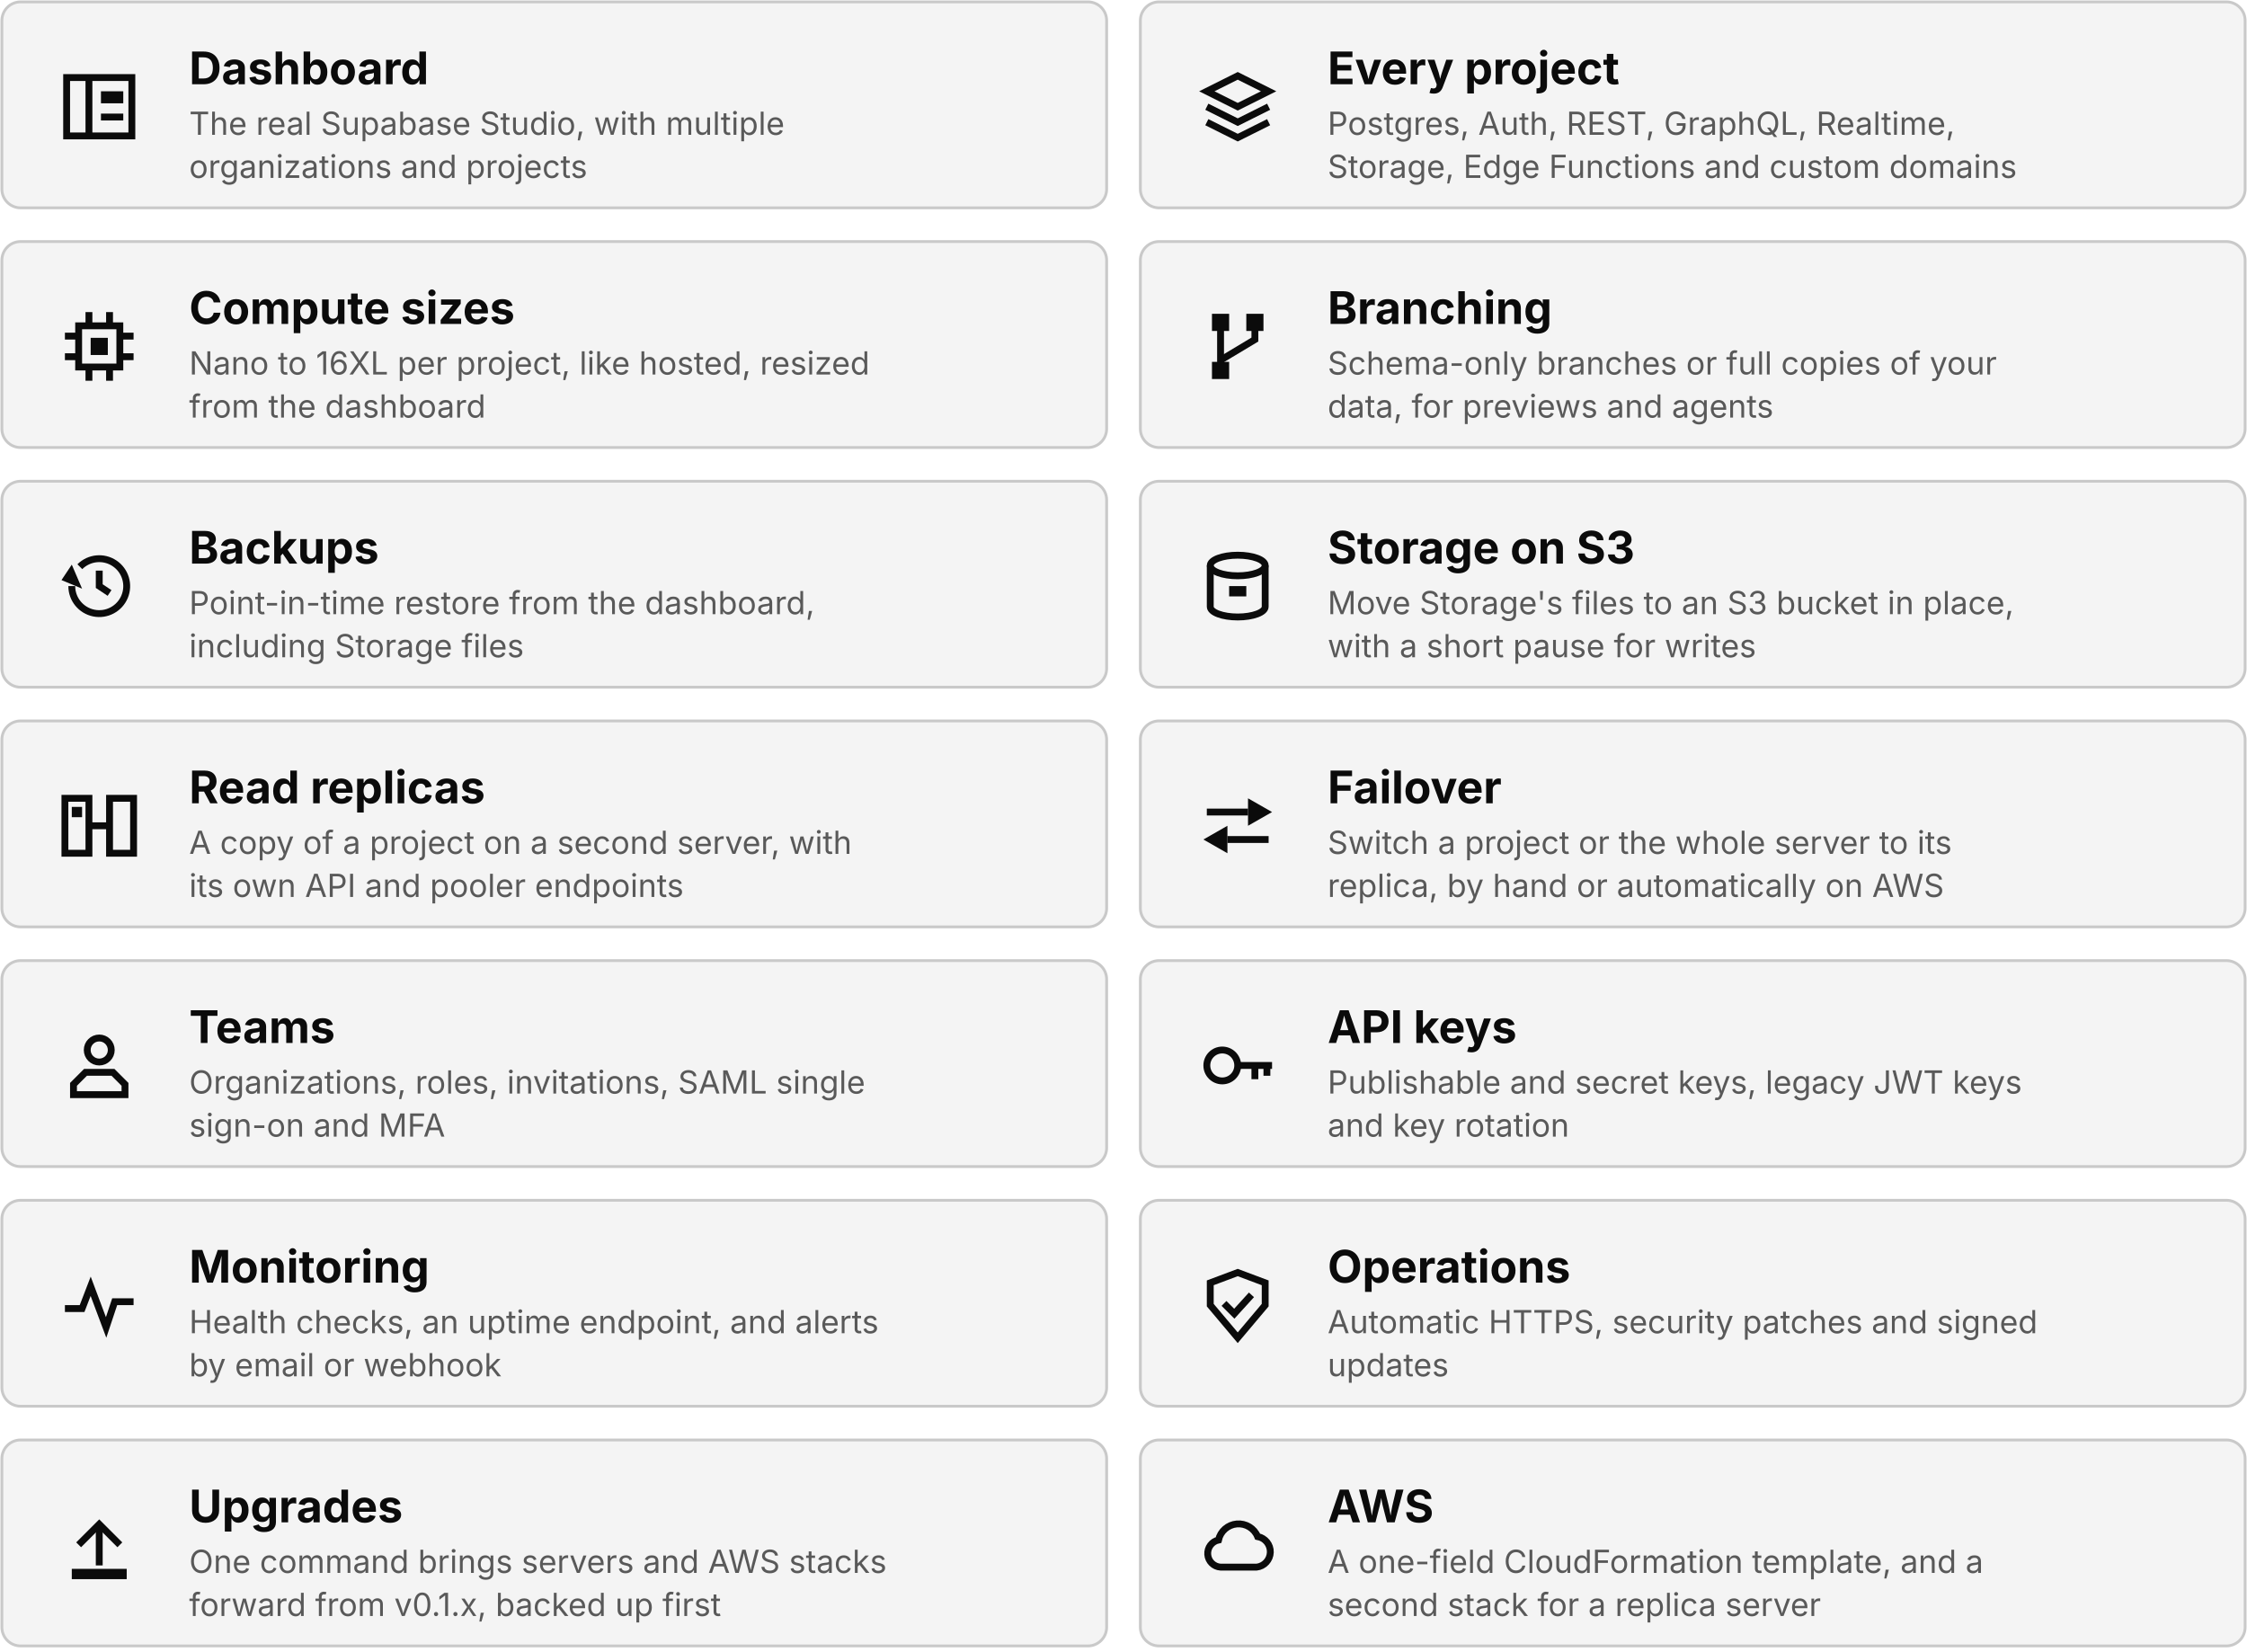
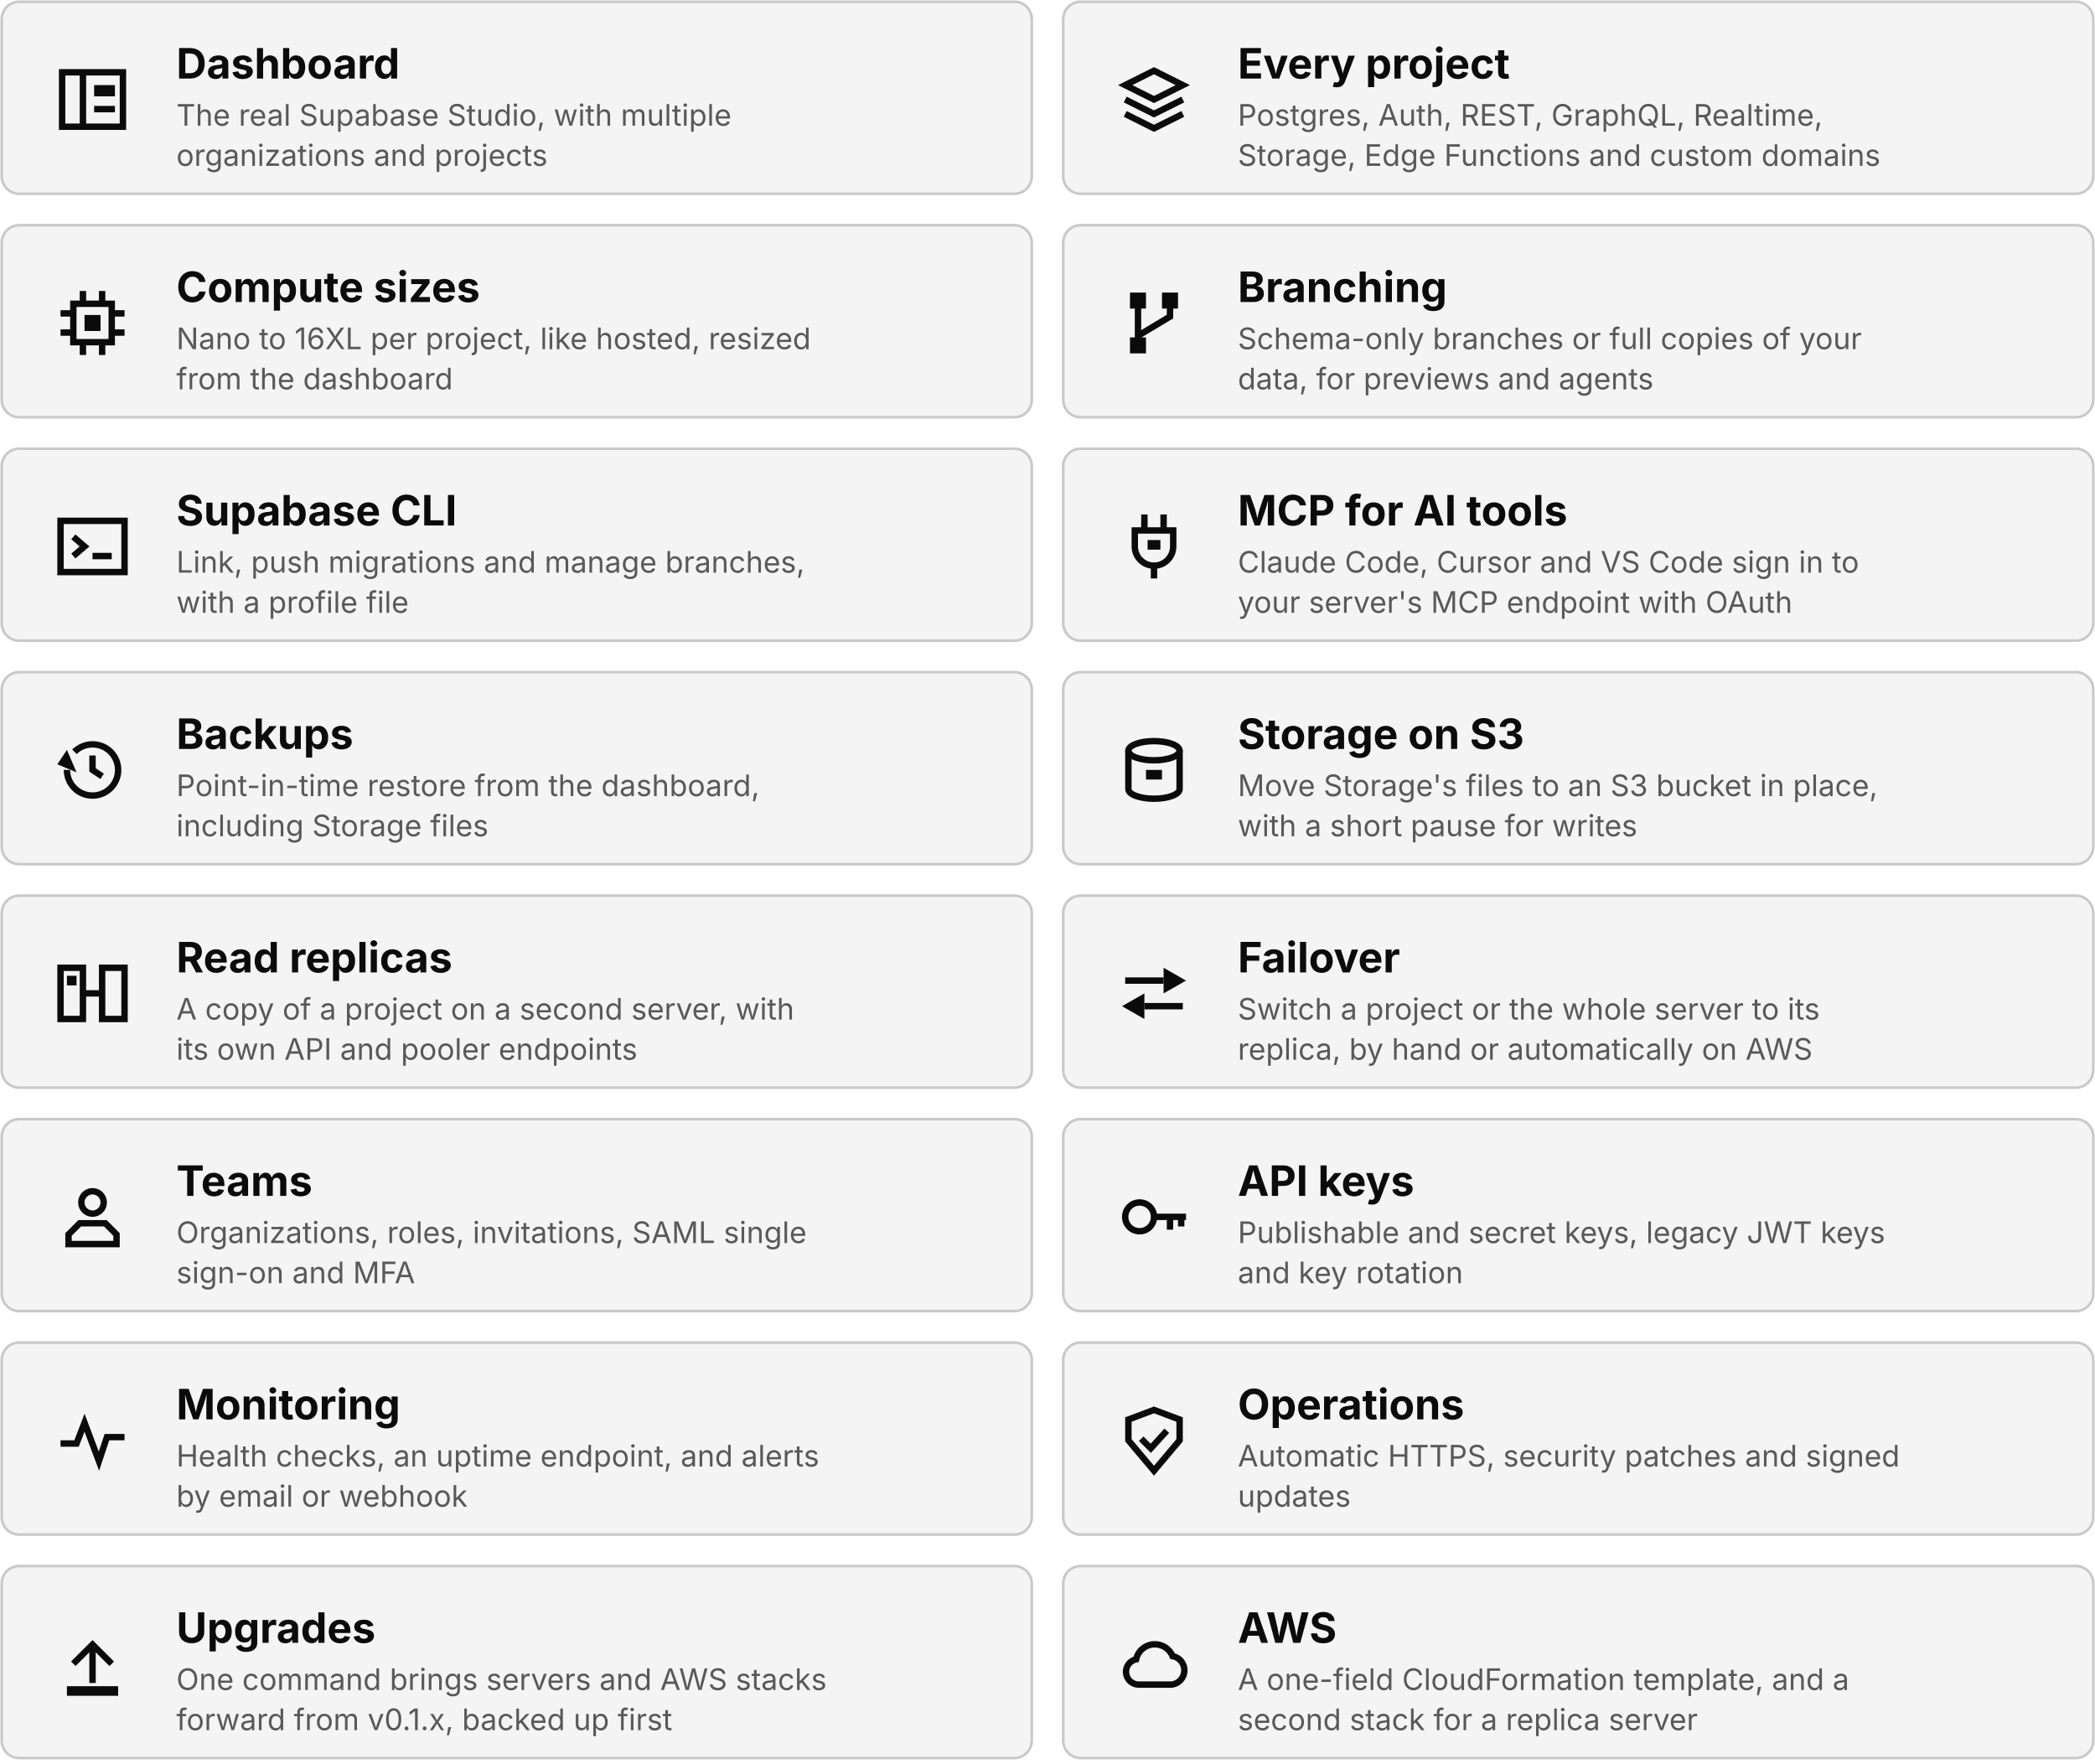
- <svg xmlns="http://www.w3.org/2000/svg" viewBox="0 0 1200 882" width="1200" height="882" role="img" aria-label="What is included (light)">
+ <svg xmlns="http://www.w3.org/2000/svg" viewBox="0 0 1200 1010" width="1200" height="1010" role="img" aria-label="What is included (light)">
  <rect x="1" y="1" width="590" height="110" rx="10" fill="#f4f4f4" stroke="#c9c9c9" stroke-width="1.5" />
  <g transform="translate(31 35) scale(0.9167)" fill="none" stroke="#0b0b0b" stroke-width="4" stroke-linejoin="miter" stroke-linecap="butt">
    <rect x="5" y="7" width="38" height="34" />
    <path d="M18 7V41" />
    <path stroke="none" fill="#0b0b0b" d="M25 15h13v7H25z" />
    <path d="M25 30h13" />
  </g>
  <text x="101" y="45" font-family="-apple-system, BlinkMacSystemFont, 'Segoe UI', Inter, Helvetica, Arial, sans-serif" font-size="24" font-weight="700" fill="#0b0b0b" text-anchor="start">Dashboard</text>
  <text x="101" y="72" font-family="-apple-system, BlinkMacSystemFont, 'Segoe UI', Inter, Helvetica, Arial, sans-serif" font-size="17" font-weight="400" fill="#595959" text-anchor="start">The real Supabase Studio, with multiple</text>
  <text x="101" y="95" font-family="-apple-system, BlinkMacSystemFont, 'Segoe UI', Inter, Helvetica, Arial, sans-serif" font-size="17" font-weight="400" fill="#595959" text-anchor="start">organizations and projects</text>
  <rect x="609" y="1" width="590" height="110" rx="10" fill="#f4f4f4" stroke="#c9c9c9" stroke-width="1.5" />
  <g transform="translate(639 35) scale(0.9167)" fill="none" stroke="#0b0b0b" stroke-width="4" stroke-linejoin="miter" stroke-linecap="butt">
    <path d="M24 6L42 15L24 24L6 15Z" />
    <path d="M6 24L24 33L42 24" />
    <path d="M6 33L24 42L42 33" />
  </g>
  <text x="709" y="45" font-family="-apple-system, BlinkMacSystemFont, 'Segoe UI', Inter, Helvetica, Arial, sans-serif" font-size="24" font-weight="700" fill="#0b0b0b" text-anchor="start">Every project</text>
  <text x="709" y="72" font-family="-apple-system, BlinkMacSystemFont, 'Segoe UI', Inter, Helvetica, Arial, sans-serif" font-size="17" font-weight="400" fill="#595959" text-anchor="start">Postgres, Auth, REST, GraphQL, Realtime,</text>
  <text x="709" y="95" font-family="-apple-system, BlinkMacSystemFont, 'Segoe UI', Inter, Helvetica, Arial, sans-serif" font-size="17" font-weight="400" fill="#595959" text-anchor="start">Storage, Edge Functions and custom domains</text>
  <rect x="1" y="129" width="590" height="110" rx="10" fill="#f4f4f4" stroke="#c9c9c9" stroke-width="1.5" />
  <g transform="translate(31 163) scale(0.9167)" fill="none" stroke="#0b0b0b" stroke-width="4" stroke-linejoin="miter" stroke-linecap="butt">
    <rect x="12" y="12" width="24" height="24" />
    <path stroke="none" fill="#0b0b0b" d="M19 19h10v10H19z" />
    <path d="M18 4V12M30 4V12M18 36V44M30 36V44M4 18H12M4 30H12M36 18H44M36 30H44" />
  </g>
  <text x="101" y="173" font-family="-apple-system, BlinkMacSystemFont, 'Segoe UI', Inter, Helvetica, Arial, sans-serif" font-size="24" font-weight="700" fill="#0b0b0b" text-anchor="start">Compute sizes</text>
  <text x="101" y="200" font-family="-apple-system, BlinkMacSystemFont, 'Segoe UI', Inter, Helvetica, Arial, sans-serif" font-size="17" font-weight="400" fill="#595959" text-anchor="start">Nano to 16XL per project, like hosted, resized</text>
  <text x="101" y="223" font-family="-apple-system, BlinkMacSystemFont, 'Segoe UI', Inter, Helvetica, Arial, sans-serif" font-size="17" font-weight="400" fill="#595959" text-anchor="start">from the dashboard</text>
  <rect x="609" y="129" width="590" height="110" rx="10" fill="#f4f4f4" stroke="#c9c9c9" stroke-width="1.5" />
  <g transform="translate(639 163) scale(0.9167)" fill="none" stroke="#0b0b0b" stroke-width="4" stroke-linejoin="miter" stroke-linecap="butt">
    <path d="M14 10V38" />
    <path d="M34 10V20L14 32" />
    <path stroke="none" fill="#0b0b0b" d="M9 5h10v10H9zM29 5h10v10H29zM9 33h10v10H9z" />
  </g>
  <text x="709" y="173" font-family="-apple-system, BlinkMacSystemFont, 'Segoe UI', Inter, Helvetica, Arial, sans-serif" font-size="24" font-weight="700" fill="#0b0b0b" text-anchor="start">Branching</text>
  <text x="709" y="200" font-family="-apple-system, BlinkMacSystemFont, 'Segoe UI', Inter, Helvetica, Arial, sans-serif" font-size="17" font-weight="400" fill="#595959" text-anchor="start">Schema-only branches or full copies of your</text>
  <text x="709" y="223" font-family="-apple-system, BlinkMacSystemFont, 'Segoe UI', Inter, Helvetica, Arial, sans-serif" font-size="17" font-weight="400" fill="#595959" text-anchor="start">data, for previews and agents</text>
  <rect x="1" y="257" width="590" height="110" rx="10" fill="#f4f4f4" stroke="#c9c9c9" stroke-width="1.5" />
  <g transform="translate(31 291) scale(0.9167)" fill="none" stroke="#0b0b0b" stroke-width="4" stroke-linejoin="miter" stroke-linecap="butt">
+     <rect x="4" y="8" width="40" height="32" />
+     <path d="M12 18L19 24L12 30" />
+     <path stroke="none" fill="#0b0b0b" d="M24 28h12v4H24z" />
+   </g>
+   <text x="101" y="301" font-family="-apple-system, BlinkMacSystemFont, 'Segoe UI', Inter, Helvetica, Arial, sans-serif" font-size="24" font-weight="700" fill="#0b0b0b" text-anchor="start">Supabase CLI</text>
+   <text x="101" y="328" font-family="-apple-system, BlinkMacSystemFont, 'Segoe UI', Inter, Helvetica, Arial, sans-serif" font-size="17" font-weight="400" fill="#595959" text-anchor="start">Link, push migrations and manage branches,</text>
+   <text x="101" y="351" font-family="-apple-system, BlinkMacSystemFont, 'Segoe UI', Inter, Helvetica, Arial, sans-serif" font-size="17" font-weight="400" fill="#595959" text-anchor="start">with a profile file</text>
+   <rect x="609" y="257" width="590" height="110" rx="10" fill="#f4f4f4" stroke="#c9c9c9" stroke-width="1.5" />
+   <g transform="translate(639 291) scale(0.9167)" fill="none" stroke="#0b0b0b" stroke-width="4" stroke-linejoin="miter" stroke-linecap="butt">
+     <path d="M18 4V14M30 4V14" />
+     <path d="M12 14H36V24A12 12 0 0 1 12 24Z" />
+     <path d="M24 36V44" />
+     <path stroke="none" fill="#0b0b0b" d="M20 20h8v6H20z" />
+   </g>
+   <text x="709" y="301" font-family="-apple-system, BlinkMacSystemFont, 'Segoe UI', Inter, Helvetica, Arial, sans-serif" font-size="24" font-weight="700" fill="#0b0b0b" text-anchor="start">MCP for AI tools</text>
+   <text x="709" y="328" font-family="-apple-system, BlinkMacSystemFont, 'Segoe UI', Inter, Helvetica, Arial, sans-serif" font-size="17" font-weight="400" fill="#595959" text-anchor="start">Claude Code, Cursor and VS Code sign in to</text>
+   <text x="709" y="351" font-family="-apple-system, BlinkMacSystemFont, 'Segoe UI', Inter, Helvetica, Arial, sans-serif" font-size="17" font-weight="400" fill="#595959" text-anchor="start">your server's MCP endpoint with OAuth</text>
+   <rect x="1" y="385" width="590" height="110" rx="10" fill="#f4f4f4" stroke="#c9c9c9" stroke-width="1.5" />
+   <g transform="translate(31 419) scale(0.9167)" fill="none" stroke="#0b0b0b" stroke-width="4" stroke-linejoin="miter" stroke-linecap="butt">
    <path d="M12.7 12.7A16 16 0 1 1 8 24" />
    <path d="M24 15V24L30 28" />
    <path stroke="none" fill="#0b0b0b" d="M2 20.5L14 25.5L8 11.5Z" />
  </g>
-   <text x="101" y="301" font-family="-apple-system, BlinkMacSystemFont, 'Segoe UI', Inter, Helvetica, Arial, sans-serif" font-size="24" font-weight="700" fill="#0b0b0b" text-anchor="start">Backups</text>
-   <text x="101" y="328" font-family="-apple-system, BlinkMacSystemFont, 'Segoe UI', Inter, Helvetica, Arial, sans-serif" font-size="17" font-weight="400" fill="#595959" text-anchor="start">Point-in-time restore from the dashboard,</text>
-   <text x="101" y="351" font-family="-apple-system, BlinkMacSystemFont, 'Segoe UI', Inter, Helvetica, Arial, sans-serif" font-size="17" font-weight="400" fill="#595959" text-anchor="start">including Storage files</text>
-   <rect x="609" y="257" width="590" height="110" rx="10" fill="#f4f4f4" stroke="#c9c9c9" stroke-width="1.5" />
-   <g transform="translate(639 291) scale(0.9167)" fill="none" stroke="#0b0b0b" stroke-width="4" stroke-linejoin="miter" stroke-linecap="butt">
+   <text x="101" y="429" font-family="-apple-system, BlinkMacSystemFont, 'Segoe UI', Inter, Helvetica, Arial, sans-serif" font-size="24" font-weight="700" fill="#0b0b0b" text-anchor="start">Backups</text>
+   <text x="101" y="456" font-family="-apple-system, BlinkMacSystemFont, 'Segoe UI', Inter, Helvetica, Arial, sans-serif" font-size="17" font-weight="400" fill="#595959" text-anchor="start">Point-in-time restore from the dashboard,</text>
+   <text x="101" y="479" font-family="-apple-system, BlinkMacSystemFont, 'Segoe UI', Inter, Helvetica, Arial, sans-serif" font-size="17" font-weight="400" fill="#595959" text-anchor="start">including Storage files</text>
+   <rect x="609" y="385" width="590" height="110" rx="10" fill="#f4f4f4" stroke="#c9c9c9" stroke-width="1.5" />
+   <g transform="translate(639 419) scale(0.9167)" fill="none" stroke="#0b0b0b" stroke-width="4" stroke-linejoin="miter" stroke-linecap="butt">
    <ellipse cx="24" cy="12" rx="16" ry="6" />
    <path d="M8 12V36A16 6 0 0 0 40 36V12" />
    <path stroke="none" fill="#0b0b0b" d="M19 24h10v6H19z" />
  </g>
-   <text x="709" y="301" font-family="-apple-system, BlinkMacSystemFont, 'Segoe UI', Inter, Helvetica, Arial, sans-serif" font-size="24" font-weight="700" fill="#0b0b0b" text-anchor="start">Storage on S3</text>
-   <text x="709" y="328" font-family="-apple-system, BlinkMacSystemFont, 'Segoe UI', Inter, Helvetica, Arial, sans-serif" font-size="17" font-weight="400" fill="#595959" text-anchor="start">Move Storage's files to an S3 bucket in place,</text>
-   <text x="709" y="351" font-family="-apple-system, BlinkMacSystemFont, 'Segoe UI', Inter, Helvetica, Arial, sans-serif" font-size="17" font-weight="400" fill="#595959" text-anchor="start">with a short pause for writes</text>
-   <rect x="1" y="385" width="590" height="110" rx="10" fill="#f4f4f4" stroke="#c9c9c9" stroke-width="1.5" />
-   <g transform="translate(31 419) scale(0.9167)" fill="none" stroke="#0b0b0b" stroke-width="4" stroke-linejoin="miter" stroke-linecap="butt">
+   <text x="709" y="429" font-family="-apple-system, BlinkMacSystemFont, 'Segoe UI', Inter, Helvetica, Arial, sans-serif" font-size="24" font-weight="700" fill="#0b0b0b" text-anchor="start">Storage on S3</text>
+   <text x="709" y="456" font-family="-apple-system, BlinkMacSystemFont, 'Segoe UI', Inter, Helvetica, Arial, sans-serif" font-size="17" font-weight="400" fill="#595959" text-anchor="start">Move Storage's files to an S3 bucket in place,</text>
+   <text x="709" y="479" font-family="-apple-system, BlinkMacSystemFont, 'Segoe UI', Inter, Helvetica, Arial, sans-serif" font-size="17" font-weight="400" fill="#595959" text-anchor="start">with a short pause for writes</text>
+   <rect x="1" y="513" width="590" height="110" rx="10" fill="#f4f4f4" stroke="#c9c9c9" stroke-width="1.5" />
+   <g transform="translate(31 547) scale(0.9167)" fill="none" stroke="#0b0b0b" stroke-width="4" stroke-linejoin="miter" stroke-linecap="butt">
    <rect x="4" y="8" width="14" height="32" />
    <rect x="30" y="8" width="14" height="32" />
    <path d="M18 24H30" />
    <path stroke="none" fill="#0b0b0b" d="M8 13h6v6H8z" />
  </g>
-   <text x="101" y="429" font-family="-apple-system, BlinkMacSystemFont, 'Segoe UI', Inter, Helvetica, Arial, sans-serif" font-size="24" font-weight="700" fill="#0b0b0b" text-anchor="start">Read replicas</text>
-   <text x="101" y="456" font-family="-apple-system, BlinkMacSystemFont, 'Segoe UI', Inter, Helvetica, Arial, sans-serif" font-size="17" font-weight="400" fill="#595959" text-anchor="start">A copy of a project on a second server, with</text>
-   <text x="101" y="479" font-family="-apple-system, BlinkMacSystemFont, 'Segoe UI', Inter, Helvetica, Arial, sans-serif" font-size="17" font-weight="400" fill="#595959" text-anchor="start">its own API and pooler endpoints</text>
-   <rect x="609" y="385" width="590" height="110" rx="10" fill="#f4f4f4" stroke="#c9c9c9" stroke-width="1.5" />
-   <g transform="translate(639 419) scale(0.9167)" fill="none" stroke="#0b0b0b" stroke-width="4" stroke-linejoin="miter" stroke-linecap="butt">
+   <text x="101" y="557" font-family="-apple-system, BlinkMacSystemFont, 'Segoe UI', Inter, Helvetica, Arial, sans-serif" font-size="24" font-weight="700" fill="#0b0b0b" text-anchor="start">Read replicas</text>
+   <text x="101" y="584" font-family="-apple-system, BlinkMacSystemFont, 'Segoe UI', Inter, Helvetica, Arial, sans-serif" font-size="17" font-weight="400" fill="#595959" text-anchor="start">A copy of a project on a second server, with</text>
+   <text x="101" y="607" font-family="-apple-system, BlinkMacSystemFont, 'Segoe UI', Inter, Helvetica, Arial, sans-serif" font-size="17" font-weight="400" fill="#595959" text-anchor="start">its own API and pooler endpoints</text>
+   <rect x="609" y="513" width="590" height="110" rx="10" fill="#f4f4f4" stroke="#c9c9c9" stroke-width="1.5" />
+   <g transform="translate(639 547) scale(0.9167)" fill="none" stroke="#0b0b0b" stroke-width="4" stroke-linejoin="miter" stroke-linecap="butt">
    <path d="M6 16H30" />
    <path stroke="none" fill="#0b0b0b" d="M30 8L44 16L30 24Z" />
    <path d="M42 32H18" />
    <path stroke="none" fill="#0b0b0b" d="M18 24L4 32L18 40Z" />
  </g>
-   <text x="709" y="429" font-family="-apple-system, BlinkMacSystemFont, 'Segoe UI', Inter, Helvetica, Arial, sans-serif" font-size="24" font-weight="700" fill="#0b0b0b" text-anchor="start">Failover</text>
-   <text x="709" y="456" font-family="-apple-system, BlinkMacSystemFont, 'Segoe UI', Inter, Helvetica, Arial, sans-serif" font-size="17" font-weight="400" fill="#595959" text-anchor="start">Switch a project or the whole server to its</text>
-   <text x="709" y="479" font-family="-apple-system, BlinkMacSystemFont, 'Segoe UI', Inter, Helvetica, Arial, sans-serif" font-size="17" font-weight="400" fill="#595959" text-anchor="start">replica, by hand or automatically on AWS</text>
-   <rect x="1" y="513" width="590" height="110" rx="10" fill="#f4f4f4" stroke="#c9c9c9" stroke-width="1.5" />
-   <g transform="translate(31 547) scale(0.9167)" fill="none" stroke="#0b0b0b" stroke-width="4" stroke-linejoin="miter" stroke-linecap="butt">
+   <text x="709" y="557" font-family="-apple-system, BlinkMacSystemFont, 'Segoe UI', Inter, Helvetica, Arial, sans-serif" font-size="24" font-weight="700" fill="#0b0b0b" text-anchor="start">Failover</text>
+   <text x="709" y="584" font-family="-apple-system, BlinkMacSystemFont, 'Segoe UI', Inter, Helvetica, Arial, sans-serif" font-size="17" font-weight="400" fill="#595959" text-anchor="start">Switch a project or the whole server to its</text>
+   <text x="709" y="607" font-family="-apple-system, BlinkMacSystemFont, 'Segoe UI', Inter, Helvetica, Arial, sans-serif" font-size="17" font-weight="400" fill="#595959" text-anchor="start">replica, by hand or automatically on AWS</text>
+   <rect x="1" y="641" width="590" height="110" rx="10" fill="#f4f4f4" stroke="#c9c9c9" stroke-width="1.5" />
+   <g transform="translate(31 675) scale(0.9167)" fill="none" stroke="#0b0b0b" stroke-width="4" stroke-linejoin="miter" stroke-linecap="butt">
    <circle cx="24" cy="15" r="7" />
    <path d="M9 41V35L16 28H32L39 35V41Z" />
  </g>
-   <text x="101" y="557" font-family="-apple-system, BlinkMacSystemFont, 'Segoe UI', Inter, Helvetica, Arial, sans-serif" font-size="24" font-weight="700" fill="#0b0b0b" text-anchor="start">Teams</text>
-   <text x="101" y="584" font-family="-apple-system, BlinkMacSystemFont, 'Segoe UI', Inter, Helvetica, Arial, sans-serif" font-size="17" font-weight="400" fill="#595959" text-anchor="start">Organizations, roles, invitations, SAML single</text>
-   <text x="101" y="607" font-family="-apple-system, BlinkMacSystemFont, 'Segoe UI', Inter, Helvetica, Arial, sans-serif" font-size="17" font-weight="400" fill="#595959" text-anchor="start">sign-on and MFA</text>
-   <rect x="609" y="513" width="590" height="110" rx="10" fill="#f4f4f4" stroke="#c9c9c9" stroke-width="1.5" />
-   <g transform="translate(639 547) scale(0.9167)" fill="none" stroke="#0b0b0b" stroke-width="4" stroke-linejoin="miter" stroke-linecap="butt">
+   <text x="101" y="685" font-family="-apple-system, BlinkMacSystemFont, 'Segoe UI', Inter, Helvetica, Arial, sans-serif" font-size="24" font-weight="700" fill="#0b0b0b" text-anchor="start">Teams</text>
+   <text x="101" y="712" font-family="-apple-system, BlinkMacSystemFont, 'Segoe UI', Inter, Helvetica, Arial, sans-serif" font-size="17" font-weight="400" fill="#595959" text-anchor="start">Organizations, roles, invitations, SAML single</text>
+   <text x="101" y="735" font-family="-apple-system, BlinkMacSystemFont, 'Segoe UI', Inter, Helvetica, Arial, sans-serif" font-size="17" font-weight="400" fill="#595959" text-anchor="start">sign-on and MFA</text>
+   <rect x="609" y="641" width="590" height="110" rx="10" fill="#f4f4f4" stroke="#c9c9c9" stroke-width="1.5" />
+   <g transform="translate(639 675) scale(0.9167)" fill="none" stroke="#0b0b0b" stroke-width="4" stroke-linejoin="miter" stroke-linecap="butt">
    <circle cx="15" cy="24" r="9" />
    <path d="M24 24H44" />
    <path d="M34 24V32M41 24V30" />
  </g>
-   <text x="709" y="557" font-family="-apple-system, BlinkMacSystemFont, 'Segoe UI', Inter, Helvetica, Arial, sans-serif" font-size="24" font-weight="700" fill="#0b0b0b" text-anchor="start">API keys</text>
-   <text x="709" y="584" font-family="-apple-system, BlinkMacSystemFont, 'Segoe UI', Inter, Helvetica, Arial, sans-serif" font-size="17" font-weight="400" fill="#595959" text-anchor="start">Publishable and secret keys, legacy JWT keys</text>
-   <text x="709" y="607" font-family="-apple-system, BlinkMacSystemFont, 'Segoe UI', Inter, Helvetica, Arial, sans-serif" font-size="17" font-weight="400" fill="#595959" text-anchor="start">and key rotation</text>
-   <rect x="1" y="641" width="590" height="110" rx="10" fill="#f4f4f4" stroke="#c9c9c9" stroke-width="1.5" />
-   <g transform="translate(31 675) scale(0.9167)" fill="none" stroke="#0b0b0b" stroke-width="4" stroke-linejoin="miter" stroke-linecap="butt">
+   <text x="709" y="685" font-family="-apple-system, BlinkMacSystemFont, 'Segoe UI', Inter, Helvetica, Arial, sans-serif" font-size="24" font-weight="700" fill="#0b0b0b" text-anchor="start">API keys</text>
+   <text x="709" y="712" font-family="-apple-system, BlinkMacSystemFont, 'Segoe UI', Inter, Helvetica, Arial, sans-serif" font-size="17" font-weight="400" fill="#595959" text-anchor="start">Publishable and secret keys, legacy JWT keys</text>
+   <text x="709" y="735" font-family="-apple-system, BlinkMacSystemFont, 'Segoe UI', Inter, Helvetica, Arial, sans-serif" font-size="17" font-weight="400" fill="#595959" text-anchor="start">and key rotation</text>
+   <rect x="1" y="769" width="590" height="110" rx="10" fill="#f4f4f4" stroke="#c9c9c9" stroke-width="1.5" />
+   <g transform="translate(31 803) scale(0.9167)" fill="none" stroke="#0b0b0b" stroke-width="4" stroke-linejoin="miter" stroke-linecap="butt">
    <path d="M4 26H14L19 13L28 37L33 22H44" />
  </g>
-   <text x="101" y="685" font-family="-apple-system, BlinkMacSystemFont, 'Segoe UI', Inter, Helvetica, Arial, sans-serif" font-size="24" font-weight="700" fill="#0b0b0b" text-anchor="start">Monitoring</text>
-   <text x="101" y="712" font-family="-apple-system, BlinkMacSystemFont, 'Segoe UI', Inter, Helvetica, Arial, sans-serif" font-size="17" font-weight="400" fill="#595959" text-anchor="start">Health checks, an uptime endpoint, and alerts</text>
-   <text x="101" y="735" font-family="-apple-system, BlinkMacSystemFont, 'Segoe UI', Inter, Helvetica, Arial, sans-serif" font-size="17" font-weight="400" fill="#595959" text-anchor="start">by email or webhook</text>
-   <rect x="609" y="641" width="590" height="110" rx="10" fill="#f4f4f4" stroke="#c9c9c9" stroke-width="1.5" />
-   <g transform="translate(639 675) scale(0.9167)" fill="none" stroke="#0b0b0b" stroke-width="4" stroke-linejoin="miter" stroke-linecap="butt">
+   <text x="101" y="813" font-family="-apple-system, BlinkMacSystemFont, 'Segoe UI', Inter, Helvetica, Arial, sans-serif" font-size="24" font-weight="700" fill="#0b0b0b" text-anchor="start">Monitoring</text>
+   <text x="101" y="840" font-family="-apple-system, BlinkMacSystemFont, 'Segoe UI', Inter, Helvetica, Arial, sans-serif" font-size="17" font-weight="400" fill="#595959" text-anchor="start">Health checks, an uptime endpoint, and alerts</text>
+   <text x="101" y="863" font-family="-apple-system, BlinkMacSystemFont, 'Segoe UI', Inter, Helvetica, Arial, sans-serif" font-size="17" font-weight="400" fill="#595959" text-anchor="start">by email or webhook</text>
+   <rect x="609" y="769" width="590" height="110" rx="10" fill="#f4f4f4" stroke="#c9c9c9" stroke-width="1.5" />
+   <g transform="translate(639 803) scale(0.9167)" fill="none" stroke="#0b0b0b" stroke-width="4" stroke-linejoin="miter" stroke-linecap="butt">
    <path d="M24 5L40 11V24L24 43L8 24V11Z" />
    <path d="M16 23L22 29L32 18" />
  </g>
-   <text x="709" y="685" font-family="-apple-system, BlinkMacSystemFont, 'Segoe UI', Inter, Helvetica, Arial, sans-serif" font-size="24" font-weight="700" fill="#0b0b0b" text-anchor="start">Operations</text>
-   <text x="709" y="712" font-family="-apple-system, BlinkMacSystemFont, 'Segoe UI', Inter, Helvetica, Arial, sans-serif" font-size="17" font-weight="400" fill="#595959" text-anchor="start">Automatic HTTPS, security patches and signed</text>
-   <text x="709" y="735" font-family="-apple-system, BlinkMacSystemFont, 'Segoe UI', Inter, Helvetica, Arial, sans-serif" font-size="17" font-weight="400" fill="#595959" text-anchor="start">updates</text>
-   <rect x="1" y="769" width="590" height="110" rx="10" fill="#f4f4f4" stroke="#c9c9c9" stroke-width="1.5" />
-   <g transform="translate(31 803) scale(0.9167)" fill="none" stroke="#0b0b0b" stroke-width="4" stroke-linejoin="miter" stroke-linecap="butt">
+   <text x="709" y="813" font-family="-apple-system, BlinkMacSystemFont, 'Segoe UI', Inter, Helvetica, Arial, sans-serif" font-size="24" font-weight="700" fill="#0b0b0b" text-anchor="start">Operations</text>
+   <text x="709" y="840" font-family="-apple-system, BlinkMacSystemFont, 'Segoe UI', Inter, Helvetica, Arial, sans-serif" font-size="17" font-weight="400" fill="#595959" text-anchor="start">Automatic HTTPS, security patches and signed</text>
+   <text x="709" y="863" font-family="-apple-system, BlinkMacSystemFont, 'Segoe UI', Inter, Helvetica, Arial, sans-serif" font-size="17" font-weight="400" fill="#595959" text-anchor="start">updates</text>
+   <rect x="1" y="897" width="590" height="110" rx="10" fill="#f4f4f4" stroke="#c9c9c9" stroke-width="1.5" />
+   <g transform="translate(31 931) scale(0.9167)" fill="none" stroke="#0b0b0b" stroke-width="4" stroke-linejoin="miter" stroke-linecap="butt">
    <path d="M24 36V14" />
    <path d="M12 24L24 12L36 24" />
    <path stroke="none" fill="#0b0b0b" d="M8 38h32v6H8z" />
  </g>
-   <text x="101" y="813" font-family="-apple-system, BlinkMacSystemFont, 'Segoe UI', Inter, Helvetica, Arial, sans-serif" font-size="24" font-weight="700" fill="#0b0b0b" text-anchor="start">Upgrades</text>
-   <text x="101" y="840" font-family="-apple-system, BlinkMacSystemFont, 'Segoe UI', Inter, Helvetica, Arial, sans-serif" font-size="17" font-weight="400" fill="#595959" text-anchor="start">One command brings servers and AWS stacks</text>
-   <text x="101" y="863" font-family="-apple-system, BlinkMacSystemFont, 'Segoe UI', Inter, Helvetica, Arial, sans-serif" font-size="17" font-weight="400" fill="#595959" text-anchor="start">forward from v0.1.x, backed up first</text>
-   <rect x="609" y="769" width="590" height="110" rx="10" fill="#f4f4f4" stroke="#c9c9c9" stroke-width="1.5" />
-   <g transform="translate(639 803) scale(0.9167)" fill="none" stroke="#0b0b0b" stroke-width="4" stroke-linejoin="miter" stroke-linecap="butt">
+   <text x="101" y="941" font-family="-apple-system, BlinkMacSystemFont, 'Segoe UI', Inter, Helvetica, Arial, sans-serif" font-size="24" font-weight="700" fill="#0b0b0b" text-anchor="start">Upgrades</text>
+   <text x="101" y="968" font-family="-apple-system, BlinkMacSystemFont, 'Segoe UI', Inter, Helvetica, Arial, sans-serif" font-size="17" font-weight="400" fill="#595959" text-anchor="start">One command brings servers and AWS stacks</text>
+   <text x="101" y="991" font-family="-apple-system, BlinkMacSystemFont, 'Segoe UI', Inter, Helvetica, Arial, sans-serif" font-size="17" font-weight="400" fill="#595959" text-anchor="start">forward from v0.1.x, backed up first</text>
+   <rect x="609" y="897" width="590" height="110" rx="10" fill="#f4f4f4" stroke="#c9c9c9" stroke-width="1.5" />
+   <g transform="translate(639 931) scale(0.9167)" fill="none" stroke="#0b0b0b" stroke-width="4" stroke-linejoin="miter" stroke-linecap="butt">
    <path d="M14 37A8 8 0 0 1 12.8 21.2A12 12 0 0 1 35.6 19.2A9 9 0 0 1 35 37Z" />
  </g>
-   <text x="709" y="813" font-family="-apple-system, BlinkMacSystemFont, 'Segoe UI', Inter, Helvetica, Arial, sans-serif" font-size="24" font-weight="700" fill="#0b0b0b" text-anchor="start">AWS</text>
-   <text x="709" y="840" font-family="-apple-system, BlinkMacSystemFont, 'Segoe UI', Inter, Helvetica, Arial, sans-serif" font-size="17" font-weight="400" fill="#595959" text-anchor="start">A one-field CloudFormation template, and a</text>
-   <text x="709" y="863" font-family="-apple-system, BlinkMacSystemFont, 'Segoe UI', Inter, Helvetica, Arial, sans-serif" font-size="17" font-weight="400" fill="#595959" text-anchor="start">second stack for a replica server</text>
+   <text x="709" y="941" font-family="-apple-system, BlinkMacSystemFont, 'Segoe UI', Inter, Helvetica, Arial, sans-serif" font-size="24" font-weight="700" fill="#0b0b0b" text-anchor="start">AWS</text>
+   <text x="709" y="968" font-family="-apple-system, BlinkMacSystemFont, 'Segoe UI', Inter, Helvetica, Arial, sans-serif" font-size="17" font-weight="400" fill="#595959" text-anchor="start">A one-field CloudFormation template, and a</text>
+   <text x="709" y="991" font-family="-apple-system, BlinkMacSystemFont, 'Segoe UI', Inter, Helvetica, Arial, sans-serif" font-size="17" font-weight="400" fill="#595959" text-anchor="start">second stack for a replica server</text>
</svg>
